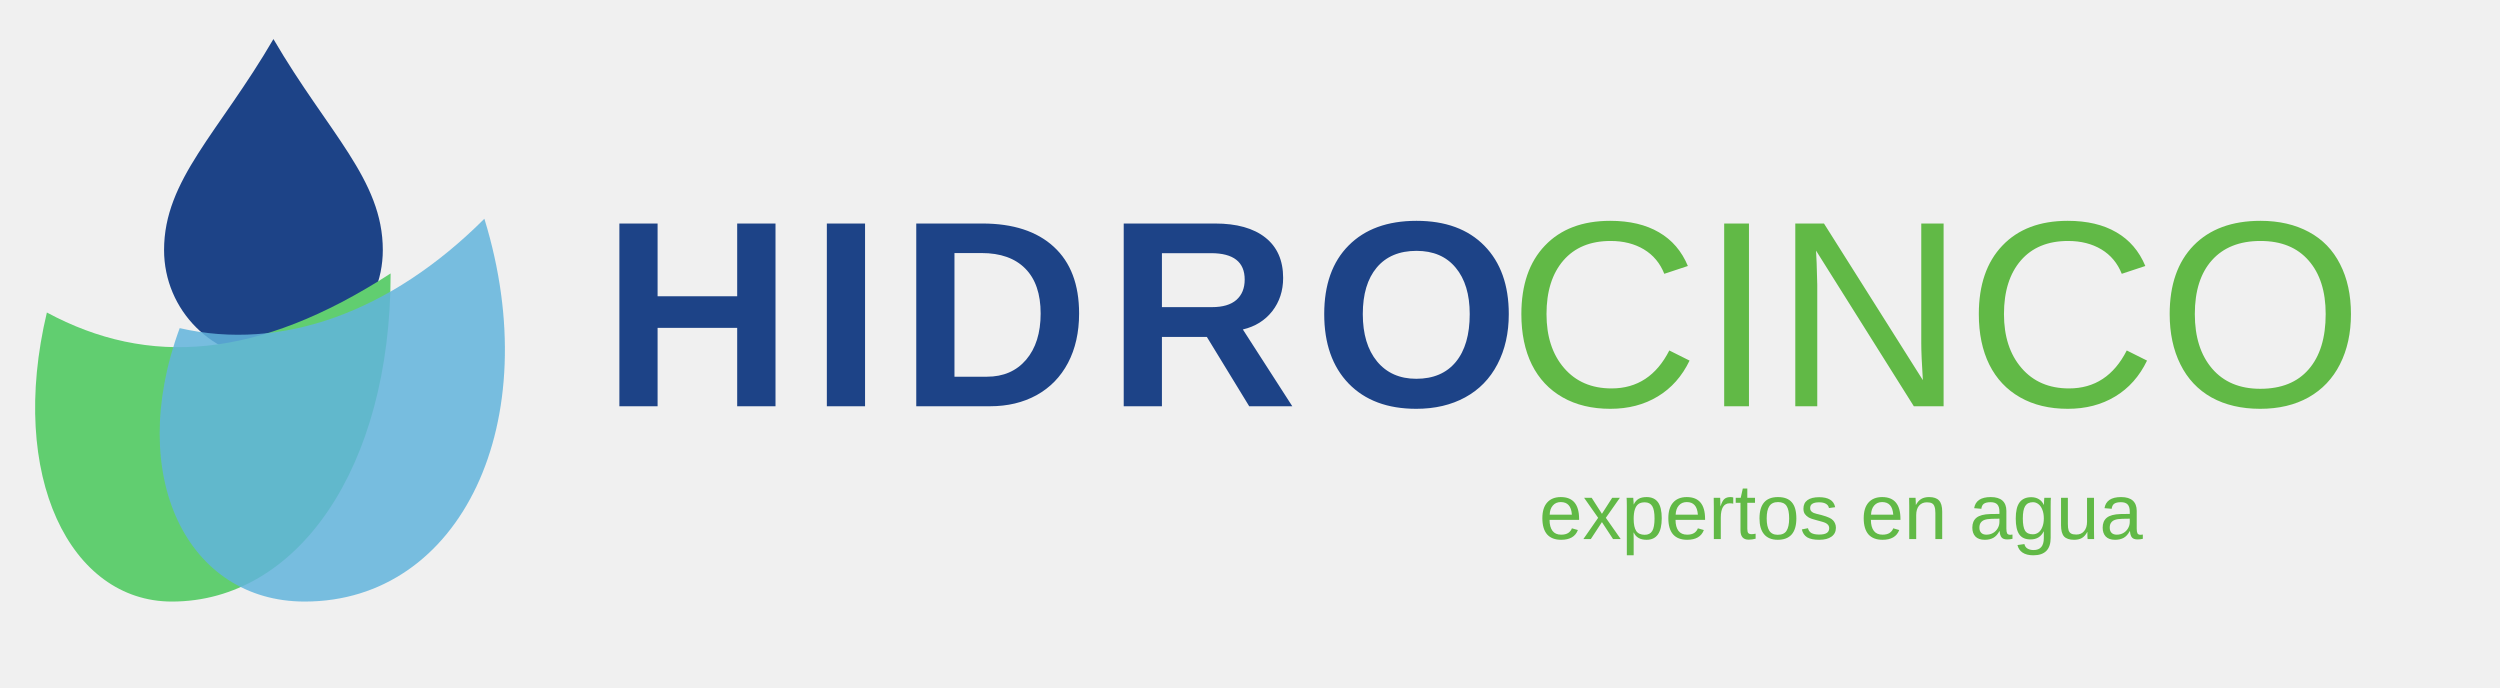
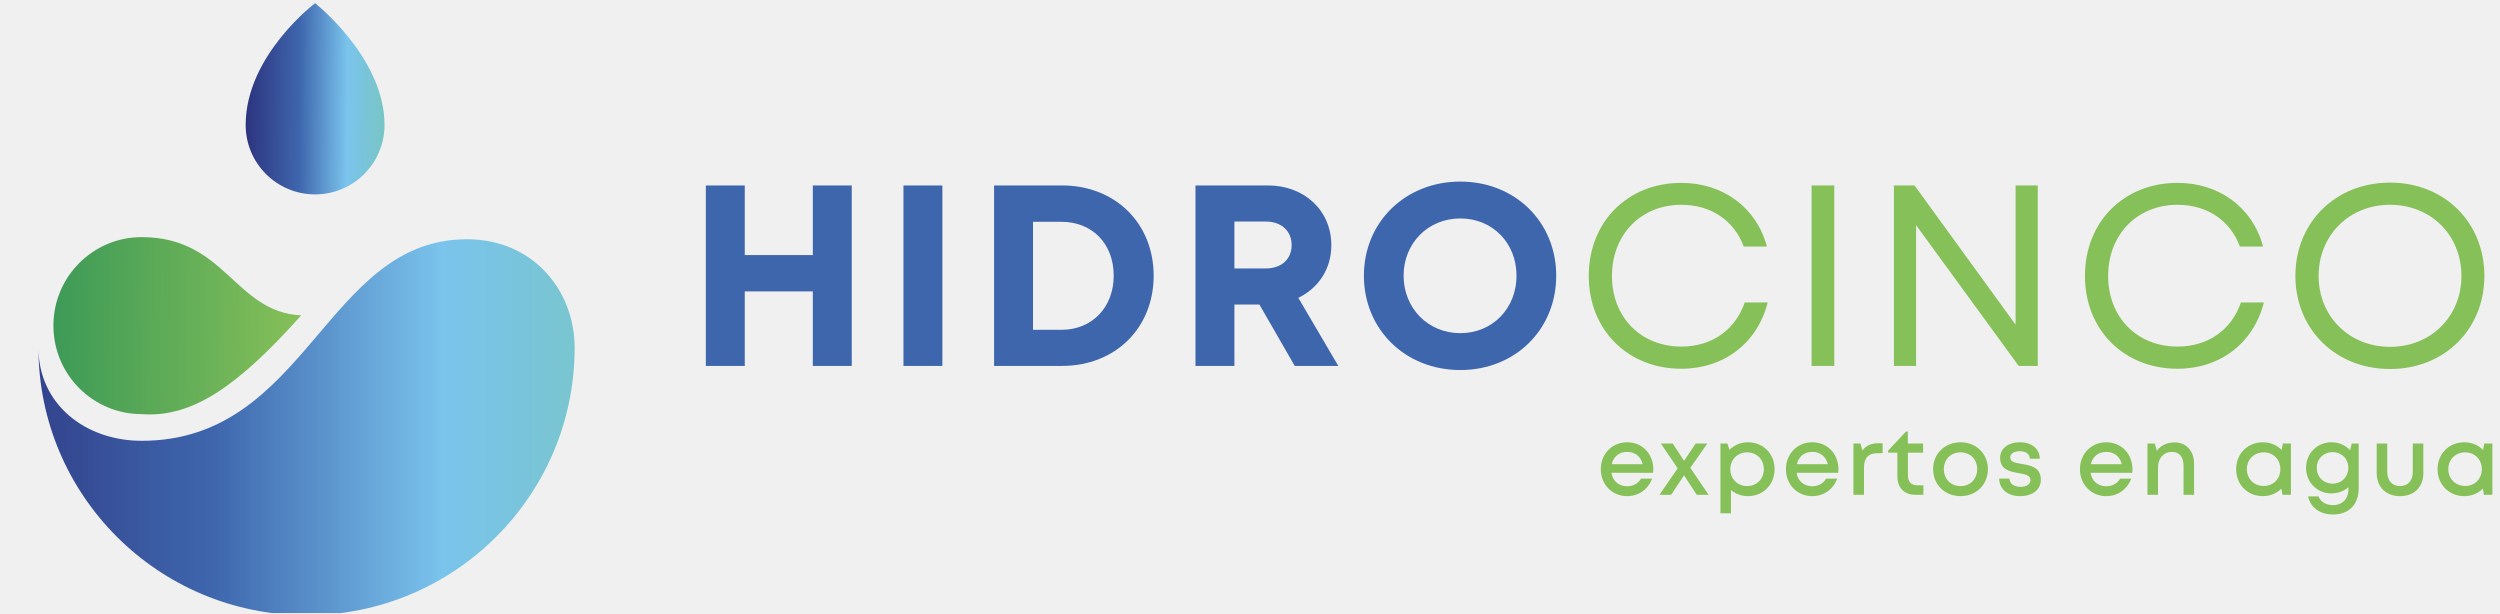
- <svg xmlns="http://www.w3.org/2000/svg" viewBox="0 0 320 88" role="img" aria-labelledby="t">
-   <g transform="translate(3 5)">
-     <path fill="#1D4387" d="M32 0c-7 12-14 18-14 27a14 14 0 0 0 28 0C46 18 39 12 32 0Z" />
-     <path fill="#61CE70" d="M3 35c13 7 27 6 44-5 0 25-12 42-28 42C6 72-2 56 3 35Z" />
-     <path fill="#62b4dc" d="M20 37c13 3 27-2 39-14 8 26-3 49-23 49-15 0-23-16-16-35Z" opacity=".85" />
+ <svg xmlns="http://www.w3.org/2000/svg" width="737" height="181" viewBox="0 0 737 181" fill="none">
+   <g clip-path="url(#clip0_52_241)">
+     <path d="M90.37 181.37C134.02 181.37 169.405 146.061 169.405 102.505C169.405 85.877 157.389 70.533 137.631 70.533C95.977 70.533 90.637 129.948 41.775 129.948C25.111 129.948 11.335 119.133 11.335 102.505C11.335 146.061 46.72 181.37 90.37 181.37Z" fill="url(#paint0_linear_52_241)" />
+     <path d="M15.744 95.993C15.744 110.402 27.391 122.083 41.758 122.083C56.359 123.181 69.715 114.326 88.796 92.972C69.114 91.987 66.546 69.903 41.758 69.903C27.391 69.903 15.744 81.584 15.744 95.993Z" fill="url(#paint1_linear_52_241)" />
+     <path d="M113.357 36.841C113.357 48.145 104.193 57.308 92.889 57.308C81.586 57.308 72.422 48.145 72.422 36.841C72.422 16.374 92.889 0.945 92.889 0.945C92.889 0.945 113.357 17.003 113.357 36.841Z" fill="url(#paint2_linear_52_241)" />
  </g>
-   <text x="77" y="52" fill="#1D4387" font-family="Arial,sans-serif" font-size="34" font-weight="700" letter-spacing="2">HIDRO</text>
-   <text x="193" y="52" fill="#61b946" font-family="Arial,sans-serif" font-size="34" font-weight="400">CINCO</text>
-   <text x="197" y="69" fill="#61b946" font-family="Arial,sans-serif" font-size="10">expertos en agua</text>
+   <path d="M239.62 54.67H251.096V107.87H239.62V85.906H219.556V107.87H208.08V54.67H219.556V75.19H239.62V54.67ZM266.339 107.87V54.67H277.815V107.87H266.339ZM313.119 54.67C328.775 54.67 340.099 65.842 340.099 81.27C340.099 96.698 328.775 107.87 313.119 107.87H293.055V54.67H313.119ZM312.891 97.23C322.011 97.23 328.319 90.542 328.319 81.27C328.319 71.846 322.011 65.386 312.891 65.386H304.531V97.23H312.891ZM381.687 107.87L371.275 89.782H363.903V107.87H352.427V54.67H373.859C384.499 54.67 392.479 62.042 392.479 72.302C392.479 79.294 388.679 84.918 382.751 87.806L394.531 107.87H381.687ZM363.903 65.31V79.142H373.099C377.963 79.142 380.775 76.254 380.775 72.226C380.775 68.274 377.963 65.31 373.099 65.31H363.903ZM430.499 109.086C414.235 109.086 402.075 97.078 402.075 81.27C402.075 65.538 414.235 53.53 430.499 53.53C446.687 53.53 458.771 65.462 458.771 81.27C458.771 97.154 446.687 109.086 430.499 109.086ZM430.499 98.218C439.999 98.218 447.067 90.922 447.067 81.27C447.067 71.618 439.999 64.398 430.499 64.398C420.999 64.398 413.779 71.694 413.779 81.27C413.779 90.846 420.999 98.218 430.499 98.218Z" fill="#3E66AD" />
+   <path d="M495.65 108.706C479.842 108.706 468.366 97.23 468.366 81.346C468.366 65.386 479.842 53.91 495.65 53.91C507.962 53.91 517.842 61.206 520.882 72.682H514.042C511.23 65.006 504.39 60.37 495.65 60.37C483.794 60.37 475.206 69.11 475.206 81.346C475.206 93.582 483.794 102.17 495.65 102.17C504.618 102.17 511.534 97.306 514.346 89.174H521.11C518.07 101.182 508.19 108.706 495.65 108.706ZM534.058 107.87V54.67H540.746V107.87H534.058ZM594.196 54.67H600.732V107.87H595.108L564.86 66.374V107.87H558.324V54.67H564.404L594.196 95.71V54.67ZM641.926 108.706C626.118 108.706 614.642 97.23 614.642 81.346C614.642 65.386 626.118 53.91 641.926 53.91C654.238 53.91 664.118 61.206 667.158 72.682H660.318C657.506 65.006 650.666 60.37 641.926 60.37C630.07 60.37 621.482 69.11 621.482 81.346C621.482 93.582 630.07 102.17 641.926 102.17C650.894 102.17 657.81 97.306 660.622 89.174H667.386C664.346 101.182 654.466 108.706 641.926 108.706ZM704.578 108.782C688.466 108.782 676.686 97.002 676.686 81.346C676.686 65.614 688.466 53.834 704.578 53.834C720.69 53.834 732.394 65.614 732.394 81.346C732.394 97.002 720.69 108.782 704.578 108.782ZM704.578 102.246C716.662 102.246 725.63 93.278 725.63 81.346C725.63 69.338 716.662 60.37 704.578 60.37C692.494 60.37 683.526 69.414 683.526 81.346C683.526 93.202 692.494 102.246 704.578 102.246Z" fill="#86C058" />
+   <path d="M487.401 138.366C487.401 138.702 487.373 139.038 487.317 139.374H475.053C475.445 141.838 477.209 143.35 479.673 143.35C481.493 143.35 482.949 142.51 483.761 141.11H487.037C485.833 144.302 483.061 146.262 479.673 146.262C475.249 146.262 471.917 142.846 471.917 138.31C471.917 133.802 475.249 130.386 479.673 130.386C484.321 130.386 487.401 133.97 487.401 138.366ZM479.673 133.214C477.349 133.214 475.641 134.614 475.137 136.854H484.265C483.705 134.558 481.997 133.214 479.673 133.214ZM503.706 145.87H500.206L496.454 140.13L492.646 145.87H489.202L494.578 138.058L489.622 130.75H493.122L496.454 135.846L499.898 130.75H503.314L498.302 137.918L503.706 145.87ZM515.307 130.386C519.815 130.386 523.147 133.774 523.147 138.31C523.147 142.846 519.815 146.262 515.307 146.262C513.347 146.262 511.611 145.59 510.295 144.442V151.302H507.187V130.75H509.259L509.847 132.626C511.219 131.226 513.123 130.386 515.307 130.386ZM515.055 143.294C517.911 143.294 519.983 141.166 519.983 138.31C519.983 135.482 517.911 133.354 515.055 133.354C512.199 133.354 510.099 135.482 510.099 138.31C510.099 141.166 512.199 143.294 515.055 143.294ZM541.976 138.366C541.976 138.702 541.948 139.038 541.892 139.374H529.628C530.02 141.838 531.784 143.35 534.248 143.35C536.068 143.35 537.524 142.51 538.336 141.11H541.612C540.408 144.302 537.636 146.262 534.248 146.262C529.824 146.262 526.492 142.846 526.492 138.31C526.492 133.802 529.824 130.386 534.248 130.386C538.896 130.386 541.976 133.97 541.976 138.366ZM534.248 133.214C531.924 133.214 530.216 134.614 529.712 136.854H538.84C538.28 134.558 536.572 133.214 534.248 133.214ZM553.648 130.666H554.992V133.606H553.34C550.764 133.606 549.504 135.09 549.504 137.834V145.87H546.396V130.75H548.496L549 132.822C550.092 131.394 551.576 130.666 553.648 130.666ZM565.283 143.07H567.019V145.87H564.695C561.391 145.87 559.347 143.826 559.347 140.494V133.438H556.631V132.822L561.895 127.222H562.427V130.75H566.935V133.438H562.455V140.242C562.455 142.062 563.463 143.07 565.283 143.07ZM577.975 146.262C573.327 146.262 569.883 142.874 569.883 138.31C569.883 133.746 573.327 130.386 577.975 130.386C582.595 130.386 586.039 133.774 586.039 138.31C586.039 142.874 582.595 146.262 577.975 146.262ZM577.975 143.294C580.831 143.294 582.875 141.222 582.875 138.31C582.875 135.426 580.831 133.354 577.975 133.354C575.091 133.354 573.047 135.426 573.047 138.31C573.047 141.222 575.091 143.294 577.975 143.294ZM595.51 146.262C591.842 146.262 589.434 144.218 589.35 141.082H592.374C592.458 142.678 593.802 143.518 595.622 143.518C597.302 143.518 598.59 142.818 598.59 141.558C598.59 140.102 596.966 139.794 595.118 139.486C592.598 139.038 589.63 138.478 589.63 134.978C589.63 132.262 591.954 130.386 595.482 130.386C598.982 130.386 601.278 132.318 601.334 135.23H598.394C598.338 133.802 597.218 133.018 595.398 133.018C593.69 133.018 592.626 133.774 592.626 134.866C592.626 136.21 594.166 136.462 595.986 136.77C598.534 137.19 601.642 137.694 601.642 141.418C601.642 144.358 599.206 146.262 595.51 146.262ZM628.649 138.366C628.649 138.702 628.621 139.038 628.565 139.374H616.301C616.693 141.838 618.457 143.35 620.921 143.35C622.741 143.35 624.197 142.51 625.009 141.11H628.285C627.081 144.302 624.309 146.262 620.921 146.262C616.497 146.262 613.165 142.846 613.165 138.31C613.165 133.802 616.497 130.386 620.921 130.386C625.569 130.386 628.649 133.97 628.649 138.366ZM620.921 133.214C618.597 133.214 616.889 134.614 616.385 136.854H625.513C624.953 134.558 623.245 133.214 620.921 133.214ZM641.049 130.414C644.605 130.414 646.817 133.046 646.817 136.77V145.87H643.709V137.414C643.709 134.67 642.505 133.214 640.237 133.214C637.857 133.214 636.177 135.118 636.177 137.778V145.87H633.069V130.75H635.225L635.841 132.878C636.961 131.338 638.837 130.414 641.049 130.414ZM672.985 130.75H675.365V145.87H672.873L672.565 144.05C671.193 145.422 669.289 146.262 667.077 146.262C662.569 146.262 659.209 142.846 659.209 138.31C659.209 133.774 662.569 130.386 667.077 130.386C669.317 130.386 671.249 131.226 672.621 132.654L672.985 130.75ZM667.329 143.266C670.185 143.266 672.257 141.166 672.257 138.31C672.257 135.454 670.185 133.354 667.329 133.354C664.473 133.354 662.373 135.482 662.373 138.31C662.373 141.138 664.473 143.266 667.329 143.266ZM693.293 130.75H695.337V143.91C695.337 148.726 692.481 151.666 687.805 151.666C683.913 151.666 681.169 149.65 680.413 146.346H683.493C684.081 147.998 685.873 148.922 687.777 148.922C690.381 148.922 692.313 147.186 692.313 144.33V143.63C690.997 144.778 689.261 145.45 687.301 145.45C683.073 145.45 679.825 142.174 679.825 137.918C679.825 133.69 683.073 130.386 687.301 130.386C689.513 130.386 691.445 131.282 692.817 132.71L693.293 130.75ZM687.637 142.566C690.325 142.566 692.285 140.606 692.285 137.918C692.285 135.258 690.353 133.298 687.637 133.298C684.949 133.298 682.989 135.286 682.989 137.918C682.989 140.578 684.949 142.566 687.637 142.566ZM707.541 146.262C703.369 146.262 700.653 143.574 700.653 139.486V130.75H703.761V139.066C703.761 141.698 705.189 143.294 707.541 143.294C709.893 143.294 711.293 141.67 711.293 139.066V130.75H714.401V139.486C714.401 143.574 711.713 146.262 707.541 146.262ZM732.372 130.75H734.752V145.87H732.26L731.952 144.05C730.58 145.422 728.676 146.262 726.464 146.262C721.956 146.262 718.596 142.846 718.596 138.31C718.596 133.774 721.956 130.386 726.464 130.386C728.704 130.386 730.636 131.226 732.008 132.654L732.372 130.75ZM726.716 143.266C729.572 143.266 731.644 141.166 731.644 138.31C731.644 135.454 729.572 133.354 726.716 133.354C723.86 133.354 721.76 135.482 721.76 138.31C721.76 141.138 723.86 143.266 726.716 143.266Z" fill="#86C058" />
+   <defs>
+     <linearGradient id="paint0_linear_52_241" x1="-14.17" y1="108.318" x2="183.259" y2="108.318" gradientUnits="userSpaceOnUse">
+       <stop stop-color="#2D337E" />
+       <stop offset="0.39" stop-color="#3E66AD" />
+       <stop offset="0.733" stop-color="#7AC4ED" />
+       <stop offset="1" stop-color="#78C5C5" />
+     </linearGradient>
+     <linearGradient id="paint1_linear_52_241" x1="15.744" y1="92.889" x2="88.796" y2="93.519" gradientUnits="userSpaceOnUse">
+       <stop stop-color="#3D9A57" />
+       <stop offset="1" stop-color="#86C058" />
+     </linearGradient>
+     <linearGradient id="paint2_linear_52_241" x1="72.422" y1="20.159" x2="113.361" y2="20.409" gradientUnits="userSpaceOnUse">
+       <stop stop-color="#2D337E" />
+       <stop offset="0.39" stop-color="#3E66AD" />
+       <stop offset="0.733" stop-color="#7AC4ED" />
+       <stop offset="1" stop-color="#78C5C5" />
+     </linearGradient>
+     <clipPath id="clip0_52_241">
+       <rect width="182" height="180.74" fill="white" />
+     </clipPath>
+   </defs>
</svg>
